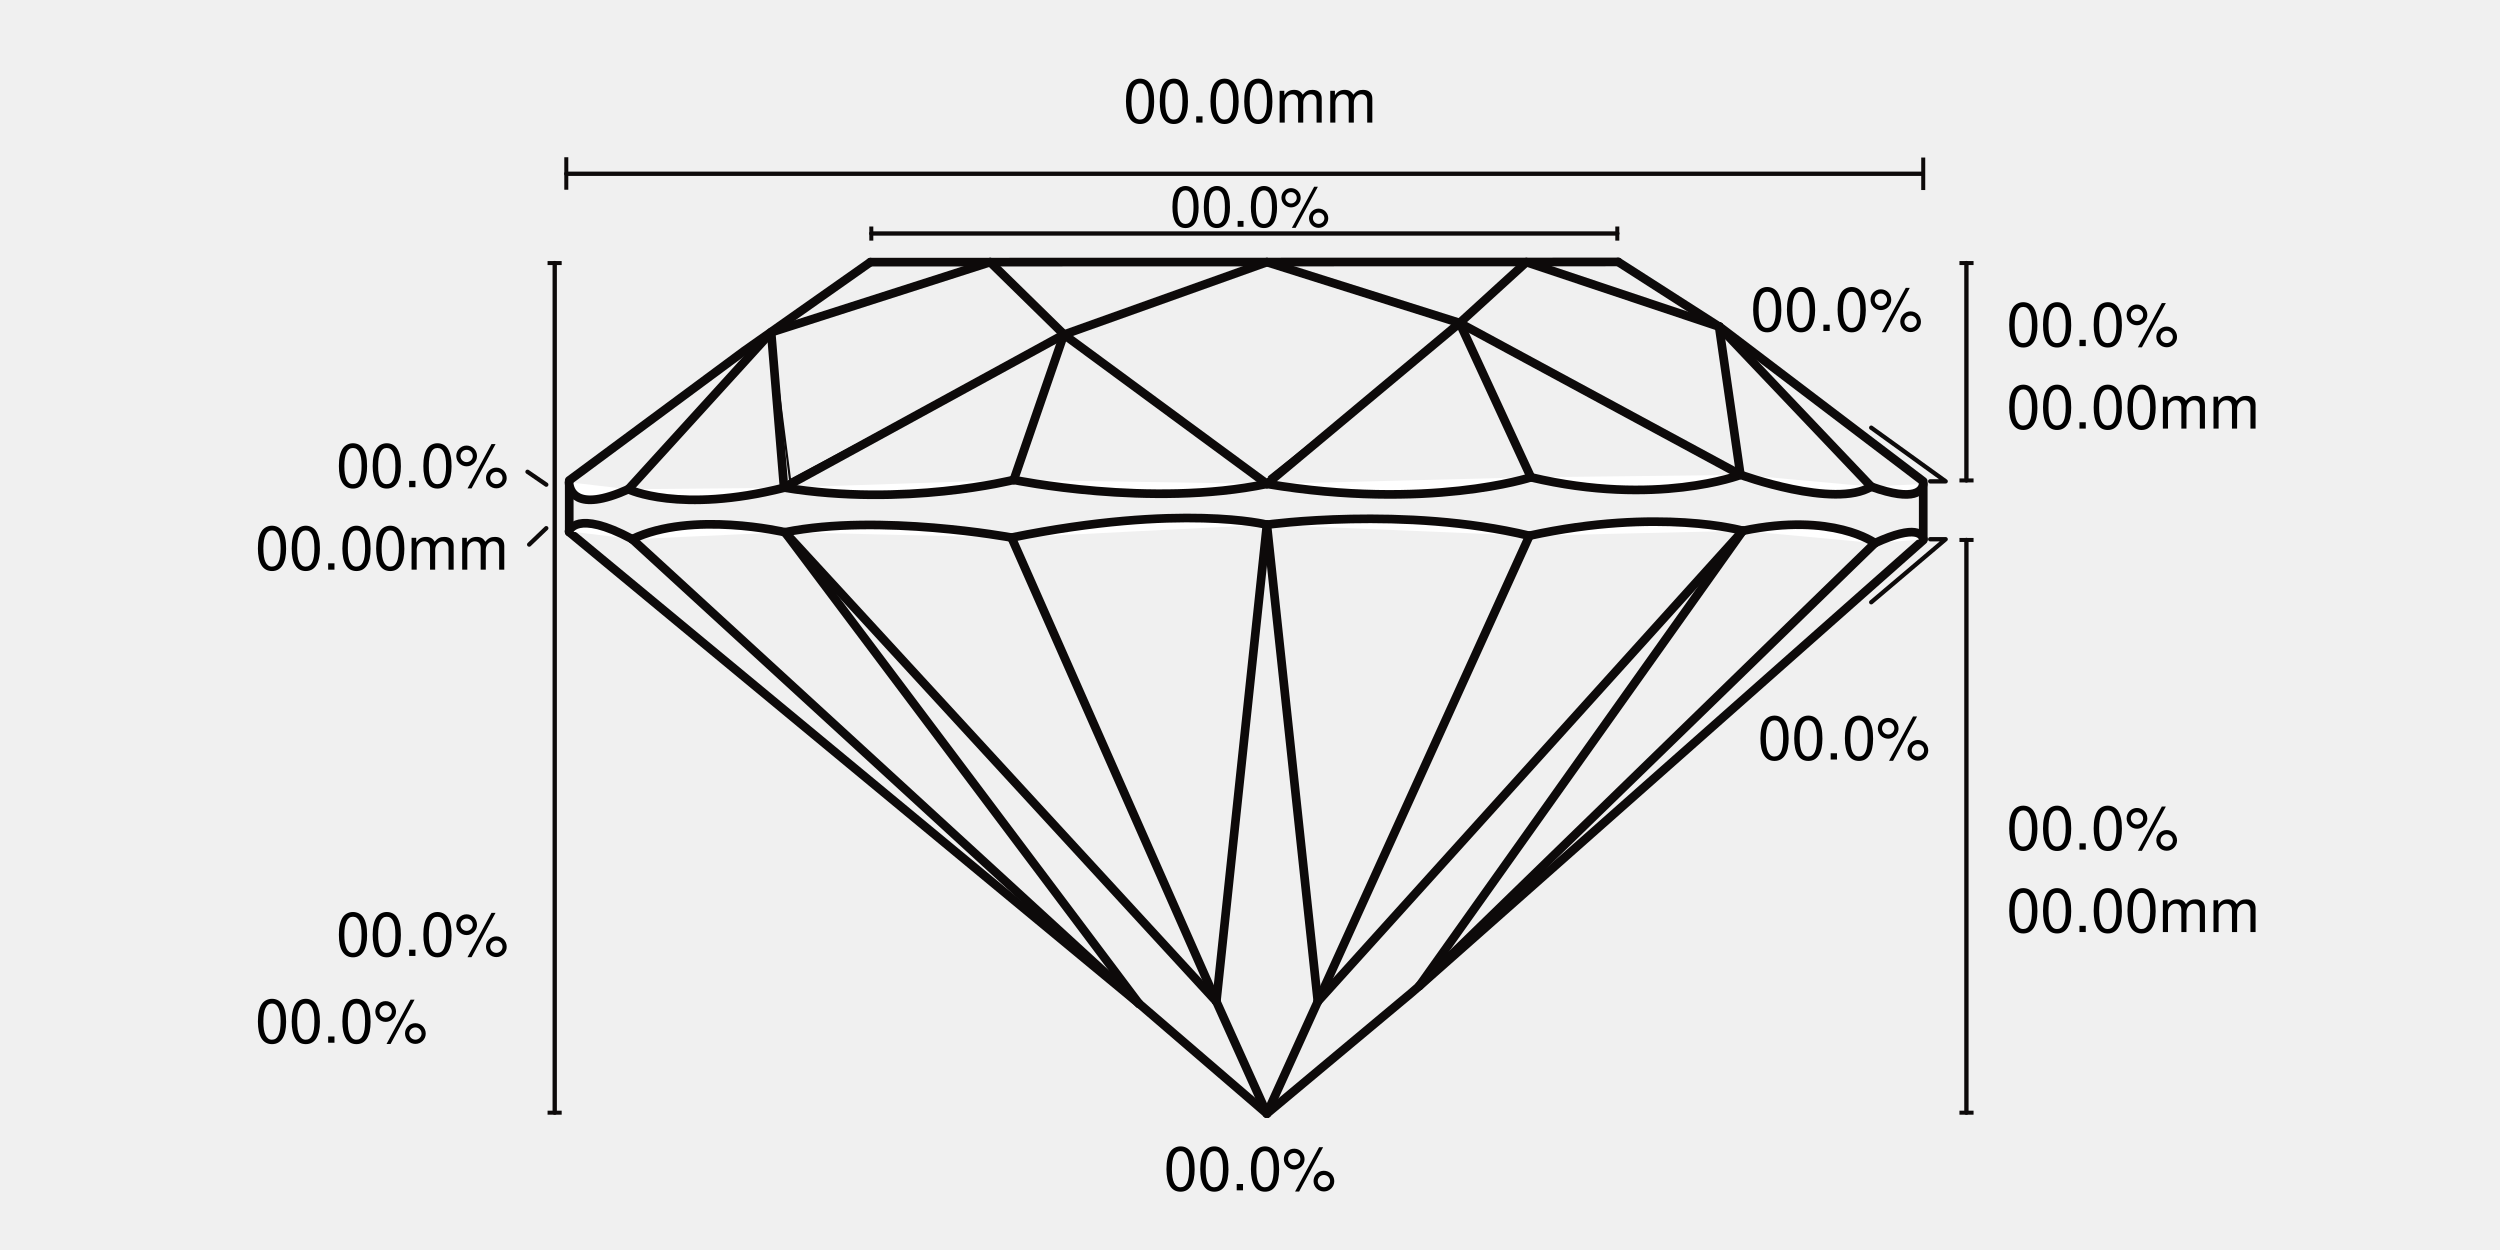
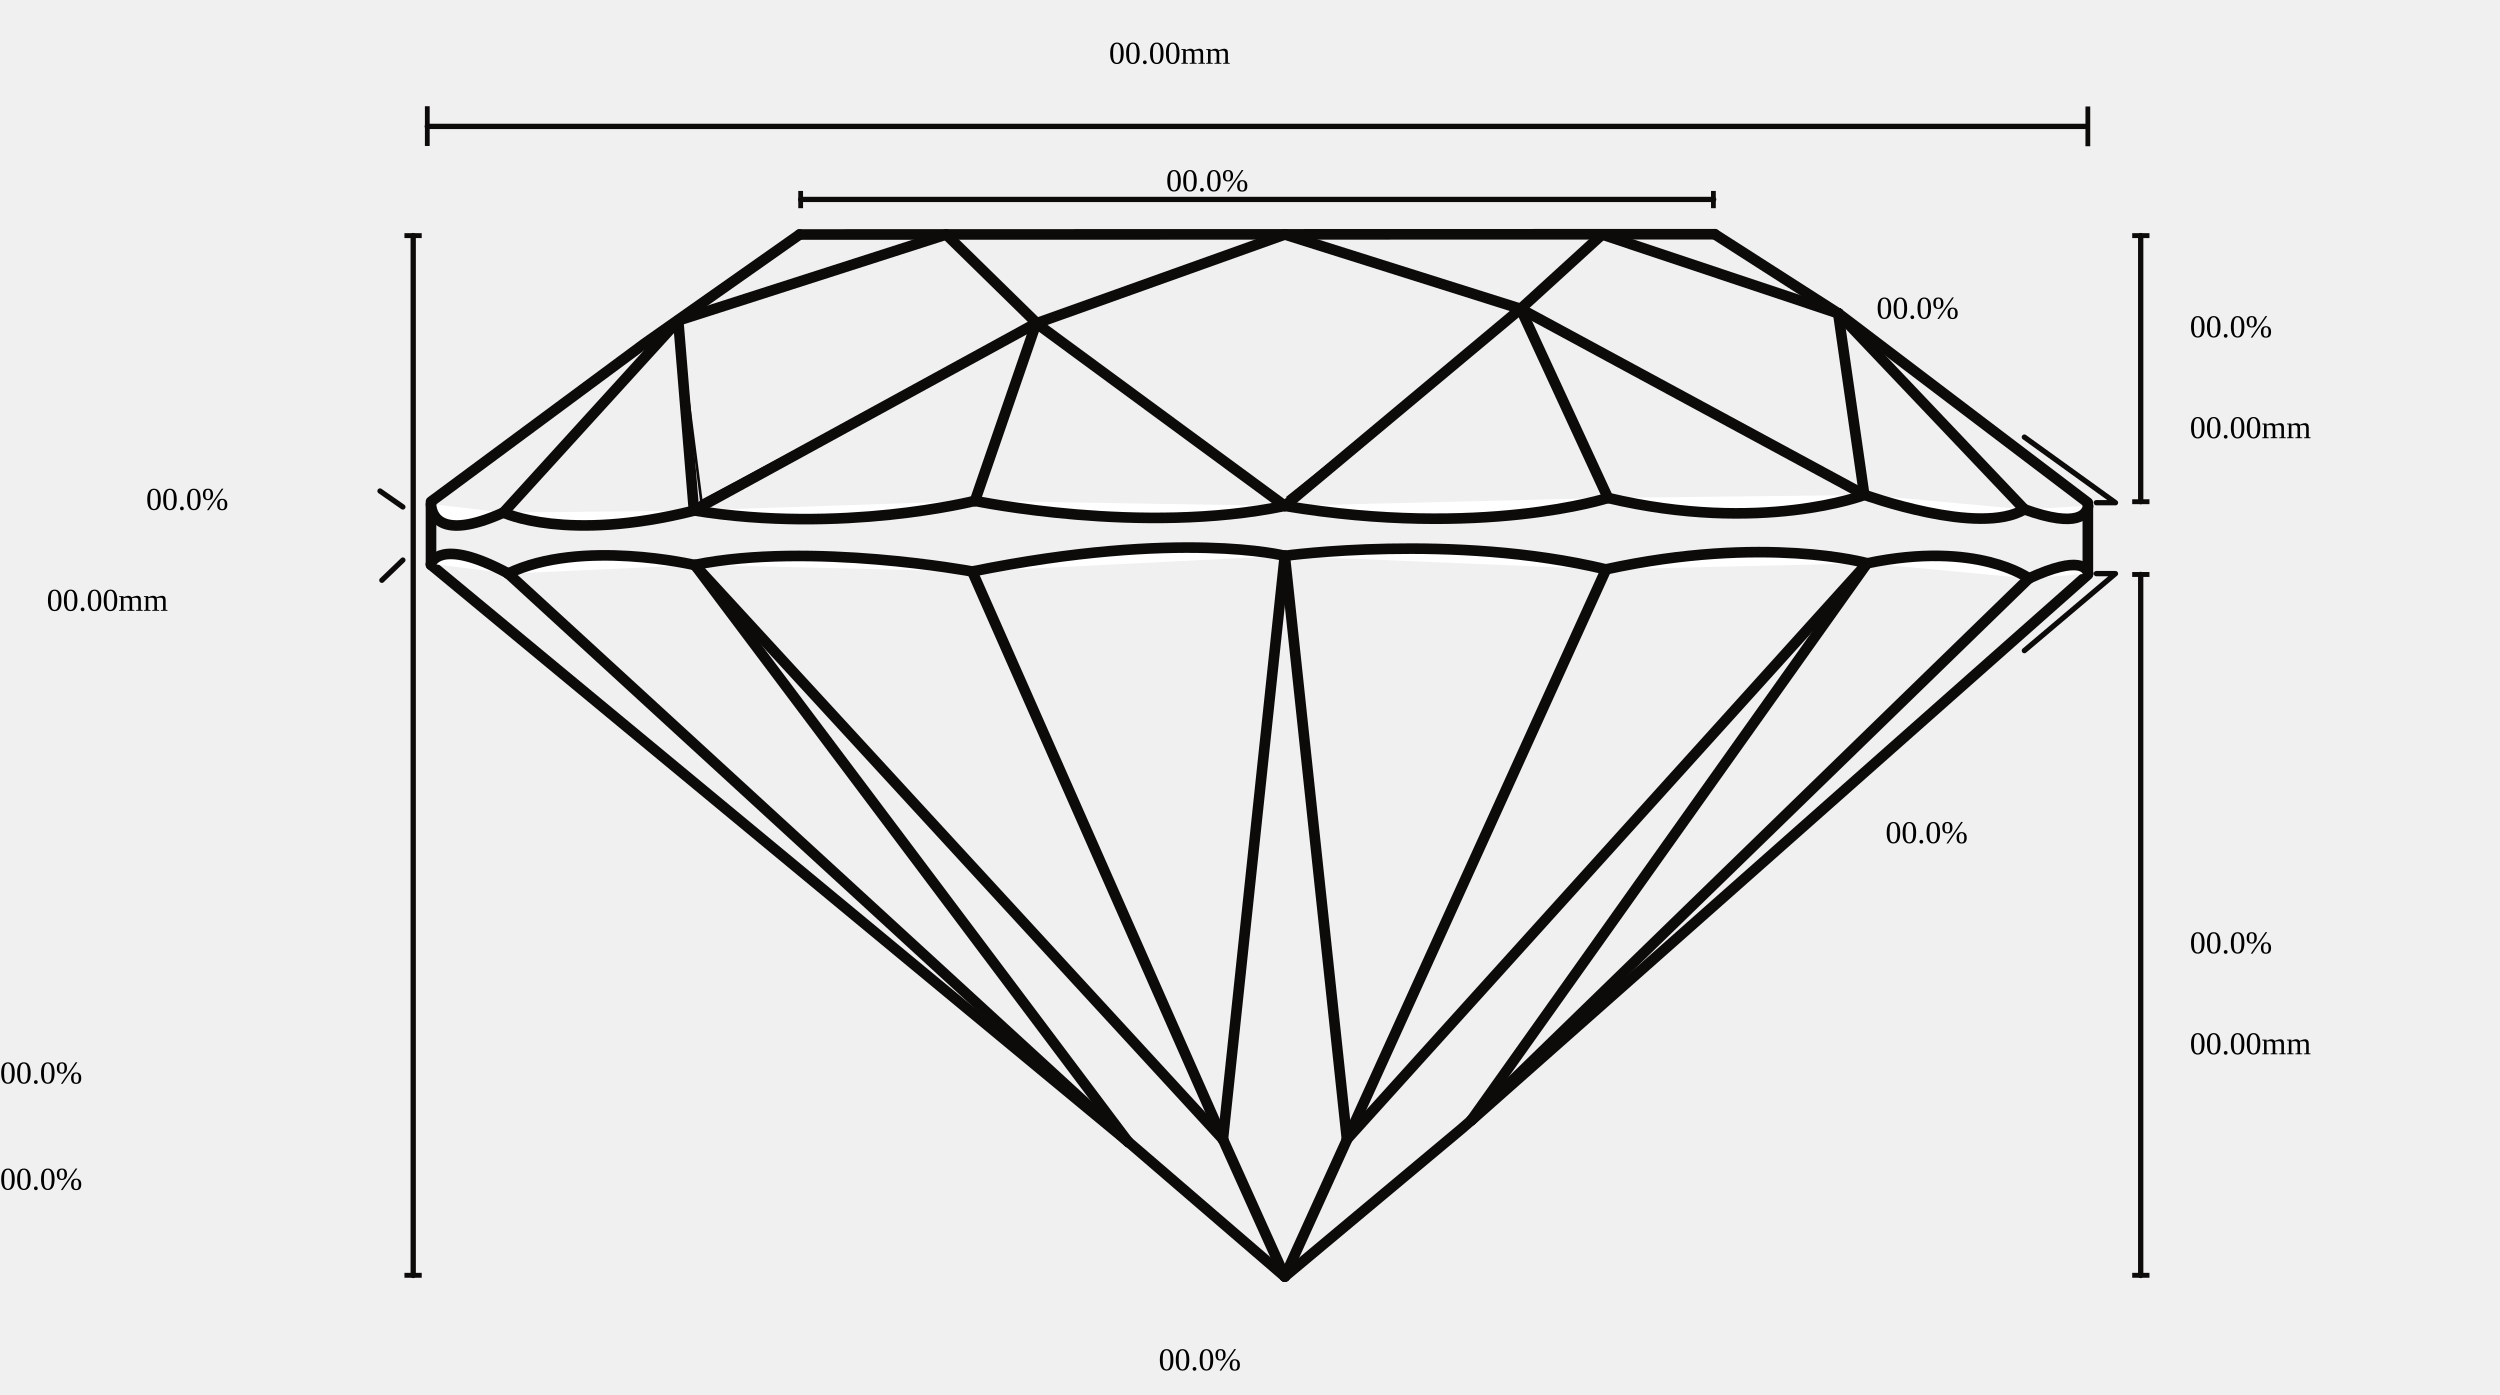
- <svg xmlns="http://www.w3.org/2000/svg" style="width:100%" version="1.1" id="Layer_1" x="0px" y="0px" viewBox="0 0 1152 576" enable-background="new 0 0 1152 576" xml:space="preserve">
-   <g>
-     <path id="svg_3" fill="#FFFFFF" stroke="#0D0A0A" stroke-miterlimit="10" d="M792.159,150.513" />
-     <line id="svg_4" fill="none" stroke="#0D0A0A" stroke-width="4" stroke-linecap="round" stroke-linejoin="round" stroke-miterlimit="10" x1="792.159" y1="150.513" x2="792.159" y2="150.513" />
-     <line id="svg_5" fill="none" stroke="#0D0A0A" stroke-miterlimit="10" x1="745.676" y1="120.71" x2="792.159" y2="150.513" />
-     <line id="svg_6" fill="none" stroke="#0D0A0A" stroke-width="4" stroke-linecap="round" stroke-linejoin="round" stroke-miterlimit="10" x1="745.676" y1="120.71" x2="792.159" y2="150.513" />
-     <path id="svg_7" fill="#FFFFFF" stroke="#0D0A0A" stroke-miterlimit="10" d="M886.226,248.475v-25.401V248.475z" />
-     <line id="svg_8" fill="none" stroke="#0D0A0A" stroke-width="4" stroke-linecap="round" stroke-linejoin="round" stroke-miterlimit="10" x1="886.226" y1="248.475" x2="886.226" y2="223.074" />
-     <polyline id="svg_9" fill="#FFFFFF" stroke="#0D0A0A" stroke-miterlimit="10" points="886.226,221.804    793.344,151.275 792.159,150.513  " />
-     <polyline id="svg_10" fill="none" stroke="#0D0A0A" stroke-width="4" stroke-linecap="round" stroke-linejoin="round" stroke-miterlimit="10" points="   886.226,221.804 793.344,151.275 792.159,150.513  " />
-     <polyline id="svg_11" fill="#FFFFFF" stroke="#0D0A0A" stroke-miterlimit="10" points="654.572,453.881    886.226,248.898 886.226,248.475  " />
-     <polyline id="svg_12" fill="none" stroke="#0D0A0A" stroke-width="4" stroke-linecap="round" stroke-linejoin="round" stroke-miterlimit="10" points="   654.572,453.881 886.226,248.898 886.226,248.475  " />
-     <polyline id="svg_13" fill="#FFFFFF" stroke="#0D0A0A" stroke-miterlimit="10" points="583.789,513.149    650.17,457.691 653.98,454.389  " />
-     <polyline id="svg_14" fill="none" stroke="#0D0A0A" stroke-width="4" stroke-linecap="round" stroke-linejoin="round" stroke-miterlimit="10" points="   583.789,513.149 650.17,457.691 653.98,454.389  " />
-     <path id="svg_15" fill="#FFFFFF" stroke="#0D0A0A" stroke-miterlimit="10" d="M886.226,223.074v-1.27V223.074z" />
-     <line id="svg_16" fill="none" stroke="#0D0A0A" stroke-linecap="round" stroke-linejoin="round" stroke-miterlimit="10" x1="886.226" y1="221.804" x2="886.226" y2="223.074" />
-     <path id="svg_17" fill="#FFFFFF" stroke="#0D0A0A" stroke-miterlimit="10" d="M262.303,222.228v-0.847V222.228z" />
-     <line id="svg_18" fill="none" stroke="#0D0A0A" stroke-linecap="round" stroke-linejoin="round" stroke-miterlimit="10" x1="262.303" y1="221.381" x2="262.303" y2="222.228" />
-     <polyline id="svg_19" fill="#FFFFFF" stroke="#0D0A0A" stroke-miterlimit="10" points="262.303,221.381    342.823,161.774 401.075,120.795  " />
-     <polyline id="svg_20" fill="none" stroke="#0D0A0A" stroke-width="4" stroke-linecap="round" stroke-linejoin="round" stroke-miterlimit="10" points="   262.303,221.381 342.823,161.774 401.075,120.795  " />
-     <path id="svg_21" fill="#FFFFFF" stroke="#0D0A0A" stroke-miterlimit="10" d="M262.303,244.834v-22.691V244.834z" />
-     <line id="svg_22" fill="none" stroke="#0D0A0A" stroke-width="4" stroke-linecap="round" stroke-linejoin="round" stroke-miterlimit="10" x1="262.303" y1="222.228" x2="262.303" y2="245.173" />
-     <polyline id="svg_23" fill="#FFFFFF" stroke="#0D0A0A" stroke-miterlimit="10" points="262.303,244.834    525.707,463.194 583.789,513.149  " />
-     <polyline id="svg_24" fill="none" stroke="#0D0A0A" stroke-width="4" stroke-linecap="round" stroke-linejoin="round" stroke-miterlimit="10" points="   262.303,245.173 525.707,463.194 583.789,513.149  " />
-     <path id="svg_27" fill="#FFFFFF" stroke="#0D0A0A" stroke-miterlimit="10" d="M792.159,150.513" />
-     <line id="svg_28" fill="none" stroke="#0D0A0A" stroke-width="4" stroke-linecap="round" stroke-linejoin="round" stroke-miterlimit="10" x1="792.159" y1="150.513" x2="792.159" y2="150.513" />
-     <path id="svg_31" fill="#FFFFFF" stroke="#0D0A0A" stroke-miterlimit="10" d="M792.159,150.513" />
-     <line id="svg_32" fill="none" stroke="#0D0A0A" stroke-width="4" stroke-linecap="round" stroke-linejoin="round" stroke-miterlimit="10" x1="792.159" y1="150.513" x2="792.159" y2="150.513" />
-     <path id="svg_33" fill="#FFFFFF" stroke="#0D0A0A" stroke-miterlimit="10" d="M401.075,120.795l344.601-0.085   L401.075,120.795z" />
-     <line id="svg_34" fill="none" stroke="#0D0A0A" stroke-width="4" stroke-linecap="round" stroke-linejoin="round" stroke-miterlimit="10" x1="745.676" y1="120.71" x2="401.075" y2="120.795" />
-     <path id="svg_35" fill="none" stroke="#0D0A0A" stroke-linecap="round" stroke-linejoin="round" stroke-miterlimit="10" d="   M401.075,120.795" />
-     <path id="svg_36" fill="none" stroke="#0D0A0A" stroke-width="4" stroke-linecap="round" stroke-linejoin="round" stroke-miterlimit="10" d="   M355.354,153.138" />
-     <path id="svg_37" fill="none" stroke="#0D0A0A" stroke-width="4" stroke-linecap="round" stroke-linejoin="round" stroke-miterlimit="10" d="   M355.354,153.138" />
-     <path id="svg_38" fill="none" stroke="#0D0A0A" stroke-linecap="round" stroke-linejoin="round" stroke-miterlimit="10" d="   M262.303,221.381" />
-     <path id="svg_41" fill="#FFFFFF" stroke="#0D0A0A" stroke-miterlimit="10" d="M262.303,221.381   c0,0,0,0.339,0,0.847" />
-     <path id="svg_42" fill="none" stroke="#0D0A0A" stroke-linecap="round" stroke-linejoin="round" stroke-miterlimit="10" d="   M262.303,221.381c0,0,0,0.339,0,0.847" />
-     <path id="svg_43" fill="#FFFFFF" stroke="#0D0A0A" stroke-miterlimit="10" d="M289.566,225.445   c-24.893,11.176-27.179,0.085-27.348-3.217" />
-     <path id="svg_44" fill="none" stroke="#0D0A0A" stroke-width="4" stroke-linecap="round" stroke-linejoin="round" stroke-miterlimit="10" d="   M289.566,225.445c-24.893,11.176-27.179,0.085-27.348-3.217" />
-     <path id="svg_45" fill="#FFFFFF" stroke="#0D0A0A" stroke-miterlimit="10" d="M289.566,225.445   c0,0,23.538,11.43,71.714-0.677" />
-     <path id="svg_46" fill="none" stroke="#0D0A0A" stroke-width="4" stroke-linecap="round" stroke-linejoin="round" stroke-miterlimit="10" d="   M289.566,225.445c0,0,23.538,11.43,71.714-0.677" />
-     <line id="svg_47" fill="none" stroke="#0D0A0A" stroke-miterlimit="10" x1="289.566" y1="225.445" x2="355.354" y2="153.138" />
-     <line id="svg_48" fill="none" stroke="#0D0A0A" stroke-width="4" stroke-linecap="round" stroke-linejoin="round" stroke-miterlimit="10" x1="289.566" y1="225.445" x2="355.354" y2="153.138" />
-     <line id="svg_49" fill="none" stroke="#0D0A0A" stroke-miterlimit="10" x1="364.075" y1="221.212" x2="490.231" y2="154.154" />
-     <line id="svg_50" fill="none" stroke="#0D0A0A" stroke-width="4" stroke-linecap="round" stroke-linejoin="round" stroke-miterlimit="10" x1="361.281" y1="224.683" x2="490.231" y2="154.154" />
-     <line id="svg_51" fill="none" stroke="#0D0A0A" stroke-miterlimit="10" x1="355.354" y1="153.138" x2="456.279" y2="120.795" />
-     <line id="svg_52" fill="none" stroke="#0D0A0A" stroke-width="4" stroke-linecap="round" stroke-linejoin="round" stroke-miterlimit="10" x1="355.354" y1="153.138" x2="456.279" y2="120.795" />
-     <line id="svg_53" fill="none" stroke="#0D0A0A" stroke-miterlimit="10" x1="355.354" y1="153.138" x2="364.075" y2="221.212" />
-     <line id="svg_54" fill="none" stroke="#0D0A0A" stroke-width="4" stroke-linecap="round" stroke-linejoin="round" stroke-miterlimit="10" x1="355.354" y1="153.138" x2="361.281" y2="224.683" />
-     <line id="svg_55" fill="none" stroke="#0D0A0A" stroke-width="4" stroke-linecap="round" stroke-linejoin="round" stroke-miterlimit="10" x1="490.146" y1="154.239" x2="583.789" y2="120.795" />
-     <line id="svg_56" fill="none" stroke="#0D0A0A" stroke-miterlimit="10" x1="490.231" y1="154.154" x2="490.061" y2="153.9" />
-     <line id="svg_57" fill="none" stroke="#0D0A0A" stroke-width="4" stroke-linecap="round" stroke-linejoin="round" stroke-miterlimit="10" x1="490.231" y1="154.154" x2="490.061" y2="153.9" />
-     <line id="svg_58" fill="none" stroke="#0D0A0A" stroke-miterlimit="10" x1="490.061" y1="153.9" x2="456.279" y2="120.795" />
-     <line id="svg_59" fill="none" stroke="#0D0A0A" stroke-width="4" stroke-linecap="round" stroke-linejoin="round" stroke-miterlimit="10" x1="490.061" y1="153.9" x2="456.279" y2="120.795" />
-     <line id="svg_60" fill="none" stroke="#0D0A0A" stroke-width="4" stroke-linecap="round" stroke-linejoin="round" stroke-miterlimit="10" x1="490.231" y1="154.154" x2="583.789" y2="222.99" />
-     <polyline id="svg_61" fill="#FFFFFF" stroke="#0D0A0A" stroke-miterlimit="10" points="672.183,149.751    671.845,150.598 584.552,219.941  " />
-     <line id="svg_62" fill="none" stroke="#0D0A0A" stroke-width="4" stroke-linecap="round" stroke-linejoin="round" stroke-miterlimit="10" x1="672.607" y1="148.82" x2="583.789" y2="222.99" />
-     <path id="svg_63" fill="#FFFFFF" stroke="#0D0A0A" stroke-miterlimit="10" d="M584.552,219.941" />
-     <path id="svg_64" fill="none" stroke="#0D0A0A" stroke-width="4" stroke-linecap="round" stroke-linejoin="round" stroke-miterlimit="10" d="   M584.552,219.941" />
-     <line id="svg_65" fill="none" stroke="#0D0A0A" stroke-miterlimit="10" x1="672.183" y1="149.751" x2="672.607" y2="148.82" />
-     <line id="svg_66" fill="none" stroke="#0D0A0A" stroke-width="4" stroke-linecap="round" stroke-linejoin="round" stroke-miterlimit="10" x1="672.607" y1="148.82" x2="583.789" y2="120.795" />
-     <path id="svg_67" fill="#FFFFFF" stroke="#0D0A0A" stroke-miterlimit="10" d="M583.789,222.99   c-53.765,11.176-116.673-1.863-116.673-1.863" />
-     <path id="svg_68" fill="none" stroke="#0D0A0A" stroke-width="4" stroke-linecap="round" stroke-linejoin="round" stroke-miterlimit="10" d="   M583.789,222.99c-53.765,11.176-116.673-1.863-116.673-1.863" />
-     <path id="svg_69" fill="#FFFFFF" stroke="#0D0A0A" stroke-miterlimit="10" d="M583.789,222.99" />
-     <path id="svg_70" fill="#FFFFFF" stroke="#0D0A0A" stroke-miterlimit="10" d="M361.281,224.683   c55.627,9.144,105.836-3.556,105.836-3.556" />
-     <path id="svg_71" fill="none" stroke="#0D0A0A" stroke-width="4" stroke-linecap="round" stroke-linejoin="round" stroke-miterlimit="10" d="   M361.281,224.683c55.627,9.144,105.836-3.556,105.836-3.556" />
-     <line id="svg_72" fill="none" stroke="#0D0A0A" stroke-miterlimit="10" x1="361.281" y1="224.683" x2="364.075" y2="221.212" />
-     <line id="svg_73" fill="none" stroke="#0D0A0A" stroke-width="4" stroke-linecap="round" stroke-linejoin="round" stroke-miterlimit="10" x1="490.231" y1="154.154" x2="467.116" y2="221.212" />
-     <path id="svg_74" fill="#FFFFFF" stroke="#0D0A0A" stroke-miterlimit="10" d="M583.789,222.99   c74.254,12.446,121.669-3.048,121.669-3.048" />
-     <path id="svg_75" fill="none" stroke="#0D0A0A" stroke-width="4" stroke-linecap="round" stroke-linejoin="round" stroke-miterlimit="10" d="   M583.789,222.99c74.254,12.446,121.669-3.048,121.669-3.048" />
-     <path id="svg_76" fill="#FFFFFF" stroke="#0D0A0A" stroke-miterlimit="10" d="M705.458,219.941   c57.744,13.716,96.522-1.101,96.522-1.101" />
-     <path id="svg_77" fill="none" stroke="#0D0A0A" stroke-width="4" stroke-linecap="round" stroke-linejoin="round" stroke-miterlimit="10" d="   M705.458,219.941c57.744,13.716,96.522-1.101,96.522-1.101" />
-     <line id="svg_78" fill="none" stroke="#0D0A0A" stroke-width="4" stroke-linecap="round" stroke-linejoin="round" stroke-miterlimit="10" x1="672.607" y1="148.82" x2="705.458" y2="219.941" />
-     <line id="svg_79" fill="none" stroke="#0D0A0A" stroke-miterlimit="10" x1="672.607" y1="148.82" x2="703.341" y2="120.795" />
-     <line id="svg_80" fill="none" stroke="#0D0A0A" stroke-width="4" stroke-linecap="round" stroke-linejoin="round" stroke-miterlimit="10" x1="672.607" y1="148.82" x2="703.341" y2="120.795" />
-     <line id="svg_81" fill="none" stroke="#0D0A0A" stroke-miterlimit="10" x1="672.607" y1="148.82" x2="801.98" y2="218.756" />
-     <line id="svg_82" fill="none" stroke="#0D0A0A" stroke-width="4" stroke-linecap="round" stroke-linejoin="round" stroke-miterlimit="10" x1="672.607" y1="148.82" x2="801.98" y2="218.756" />
-     <path id="svg_83" fill="#FFFFFF" stroke="#0D0A0A" stroke-miterlimit="10" d="M792.159,150.513" />
-     <line id="svg_84" fill="none" stroke="#0D0A0A" stroke-width="4" stroke-linecap="round" stroke-linejoin="round" stroke-miterlimit="10" x1="792.159" y1="150.513" x2="792.159" y2="150.513" />
-     <line id="svg_85" fill="none" stroke="#0D0A0A" stroke-miterlimit="10" x1="792.159" y1="150.513" x2="703.341" y2="120.795" />
-     <line id="svg_86" fill="none" stroke="#0D0A0A" stroke-width="4" stroke-linecap="round" stroke-linejoin="round" stroke-miterlimit="10" x1="792.159" y1="150.513" x2="703.341" y2="120.795" />
-     <path id="svg_87" fill="#FFFFFF" stroke="#0D0A0A" stroke-miterlimit="10" d="M801.98,218.756   c0,0,43.35,15.833,60.284,5.503" />
-     <path id="svg_88" fill="none" stroke="#0D0A0A" stroke-width="4" stroke-linecap="round" stroke-linejoin="round" stroke-miterlimit="10" d="   M801.98,218.756c0,0,43.35,15.833,60.284,5.503" />
-     <line id="svg_89" fill="none" stroke="#0D0A0A" stroke-miterlimit="10" x1="792.159" y1="150.513" x2="801.98" y2="218.756" />
-     <line id="svg_90" fill="none" stroke="#0D0A0A" stroke-width="4" stroke-linecap="round" stroke-linejoin="round" stroke-miterlimit="10" x1="792.159" y1="150.513" x2="801.98" y2="218.756" />
-     <path id="svg_91" fill="#FFFFFF" stroke="#0D0A0A" stroke-miterlimit="10" d="M792.159,150.513" />
-     <line id="svg_92" fill="none" stroke="#0D0A0A" stroke-width="4" stroke-linecap="round" stroke-linejoin="round" stroke-miterlimit="10" x1="792.159" y1="150.513" x2="792.159" y2="150.513" />
-     <path id="svg_93" fill="#FFFFFF" stroke="#0D0A0A" stroke-miterlimit="10" d="M792.159,150.513" />
-     <line id="svg_94" fill="none" stroke="#0D0A0A" stroke-width="4" stroke-linecap="round" stroke-linejoin="round" stroke-miterlimit="10" x1="792.159" y1="150.513" x2="792.159" y2="150.513" />
-     <path id="svg_95" fill="#FFFFFF" stroke="#0D0A0A" stroke-miterlimit="10" d="M862.264,224.26   c20.574,7.366,23.623,1.524,23.961-1.27" />
-     <path id="svg_96" fill="none" stroke="#0D0A0A" stroke-width="4" stroke-linecap="round" stroke-linejoin="round" stroke-miterlimit="10" d="   M862.264,224.26c20.574,7.366,23.623,1.524,23.961-1.27" />
-     <path id="svg_97" fill="#FFFFFF" stroke="#0D0A0A" stroke-miterlimit="10" d="M792.159,150.513" />
-     <line id="svg_98" fill="none" stroke="#0D0A0A" stroke-width="4" stroke-linecap="round" stroke-linejoin="round" stroke-miterlimit="10" x1="792.159" y1="150.513" x2="792.159" y2="150.513" />
-     <line id="svg_99" fill="none" stroke="#0D0A0A" stroke-miterlimit="10" x1="862.264" y1="224.26" x2="792.159" y2="150.513" />
-     <line id="svg_100" fill="none" stroke="#0D0A0A" stroke-width="4" stroke-linecap="round" stroke-linejoin="round" stroke-miterlimit="10" x1="862.264" y1="224.26" x2="792.159" y2="150.513" />
-     <path id="svg_101" fill="#FFFFFF" stroke="#0D0A0A" stroke-miterlimit="10" d="M863.958,250.253   c19.389-8.89,21.929-3.725,22.268-1.778" />
-     <path id="svg_102" fill="none" stroke="#0D0A0A" stroke-width="4" stroke-linecap="round" stroke-linejoin="round" stroke-miterlimit="10" d="   M863.958,250.253c19.389-8.89,21.929-3.725,22.268-1.778" />
-     <line id="svg_103" fill="none" stroke="#0D0A0A" stroke-miterlimit="10" x1="863.958" y1="250.253" x2="653.98" y2="454.389" />
-     <line id="svg_104" fill="none" stroke="#0D0A0A" stroke-width="4" stroke-linecap="round" stroke-linejoin="round" stroke-miterlimit="10" x1="863.958" y1="250.253" x2="653.98" y2="454.389" />
-     <path id="svg_105" fill="#FFFFFF" stroke="#0D0A0A" stroke-miterlimit="10" d="M863.958,250.253   c0,0-19.22-14.394-60.792-5.673" />
-     <path id="svg_106" fill="none" stroke="#0D0A0A" stroke-width="4" stroke-linecap="round" stroke-linejoin="round" stroke-miterlimit="10" d="   M863.958,250.253c0,0-19.22-14.394-60.792-5.673" />
-     <line id="svg_107" fill="none" stroke="#0D0A0A" stroke-miterlimit="10" x1="803.081" y1="244.58" x2="653.98" y2="454.389" />
-     <line id="svg_108" fill="none" stroke="#0D0A0A" stroke-width="4" stroke-linecap="round" stroke-linejoin="round" stroke-miterlimit="10" x1="803.081" y1="244.58" x2="653.98" y2="454.389" />
-     <line id="svg_109" fill="none" stroke="#0D0A0A" stroke-width="4" stroke-linecap="round" stroke-linejoin="round" stroke-miterlimit="10" x1="607.243" y1="461.501" x2="803.081" y2="244.58" />
-     <path id="svg_110" fill="#FFFFFF" stroke="#0D0A0A" stroke-miterlimit="10" d="M803.081,244.58   c0,0-38.355-10.838-98.385,2.286" />
-     <path id="svg_111" fill="none" stroke="#0D0A0A" stroke-width="4" stroke-linecap="round" stroke-linejoin="round" stroke-miterlimit="10" d="   M803.081,244.58c0,0-38.355-10.838-98.385,2.286" />
-     <line id="svg_112" fill="none" stroke="#0D0A0A" stroke-width="4" stroke-linecap="round" stroke-linejoin="round" stroke-miterlimit="10" x1="583.789" y1="513.149" x2="704.781" y2="246.866" />
-     <path id="svg_113" fill="#FFFFFF" stroke="#0D0A0A" stroke-miterlimit="10" d="M583.789,241.786   c0,0,63.332-8.721,120.907,5.08" />
-     <path id="svg_114" fill="none" stroke="#0D0A0A" stroke-width="4" stroke-linecap="round" stroke-linejoin="round" stroke-miterlimit="10" d="   M583.789,241.786c0,0,63.332-8.721,120.907,5.08" />
-     <line id="svg_115" fill="none" stroke="#0D0A0A" stroke-width="4" stroke-linecap="round" stroke-linejoin="round" stroke-miterlimit="10" x1="583.789" y1="241.786" x2="607.243" y2="461.501" />
-     <path id="svg_116" fill="#FFFFFF" stroke="#0D0A0A" stroke-miterlimit="10" d="M583.789,241.786   c0,0-39.117-9.991-117.689,5.927" />
-     <path id="svg_117" fill="none" stroke="#0D0A0A" stroke-width="4" stroke-linecap="round" stroke-linejoin="round" stroke-miterlimit="10" d="   M583.789,241.786c0,0-39.117-9.991-117.689,5.927" />
-     <line id="svg_118" fill="none" stroke="#0D0A0A" stroke-miterlimit="10" x1="583.789" y1="241.786" x2="560.506" y2="461.501" />
-     <line id="svg_119" fill="none" stroke="#0D0A0A" stroke-width="4" stroke-linecap="round" stroke-linejoin="round" stroke-miterlimit="10" x1="583.789" y1="241.786" x2="560.506" y2="461.501" />
-     <path id="svg_120" fill="#FFFFFF" stroke="#0D0A0A" stroke-miterlimit="10" d="M466.1,247.713   c0,0-59.268-11.261-102.872-2.455" />
-     <path id="svg_121" fill="none" stroke="#0D0A0A" stroke-width="4" stroke-linecap="round" stroke-linejoin="round" stroke-miterlimit="10" d="   M466.1,247.713c0,0-60.792-11.261-104.396-2.455" />
-     <line id="svg_122" fill="none" stroke="#0D0A0A" stroke-miterlimit="10" x1="466.1" y1="247.713" x2="560.506" y2="461.501" />
-     <line id="svg_123" fill="none" stroke="#0D0A0A" stroke-width="4" stroke-linecap="round" stroke-linejoin="round" stroke-miterlimit="10" x1="466.1" y1="247.713" x2="560.506" y2="461.501" />
-     <path id="svg_124" fill="none" stroke="#0D0A0A" stroke-width="4" stroke-linecap="round" stroke-linejoin="round" stroke-miterlimit="10" d="   M361.704,245.257" />
-     <line id="svg_125" fill="none" stroke="#0D0A0A" stroke-miterlimit="10" x1="560.506" y1="461.501" x2="583.789" y2="513.149" />
-     <line id="svg_126" fill="none" stroke="#0D0A0A" stroke-width="4" stroke-linecap="round" stroke-linejoin="round" stroke-miterlimit="10" x1="560.506" y1="461.501" x2="583.789" y2="513.149" />
-     <line id="svg_127" fill="none" stroke="#0D0A0A" stroke-width="4" stroke-linecap="round" stroke-linejoin="round" stroke-miterlimit="10" x1="361.704" y1="245.257" x2="560.506" y2="461.501" />
-     <line id="svg_128" fill="none" stroke="#0D0A0A" stroke-miterlimit="10" x1="361.704" y1="245.257" x2="524.945" y2="462.602" />
-     <line id="svg_129" fill="none" stroke="#0D0A0A" stroke-width="4" stroke-linecap="round" stroke-linejoin="round" stroke-miterlimit="10" x1="361.704" y1="245.257" x2="524.945" y2="462.602" />
-     <path id="svg_130" fill="#FFFFFF" stroke="#0D0A0A" stroke-miterlimit="10" d="M361.704,245.257   c0,0-42.927-10.076-70.444,3.217" />
-     <path id="svg_131" fill="none" stroke="#0D0A0A" stroke-width="4" stroke-linecap="round" stroke-linejoin="round" stroke-miterlimit="10" d="   M361.704,245.257c0,0-42.927-10.076-70.444,3.217" />
-     <path id="svg_132" fill="#FFFFFF" stroke="#0D0A0A" stroke-miterlimit="10" d="M291.26,248.39   c-26.078-13.97-29.041-3.556-29.041-3.556" />
-     <path id="svg_133" fill="none" stroke="#0D0A0A" stroke-width="4" stroke-linecap="round" stroke-linejoin="round" stroke-miterlimit="10" d="   M291.26,248.39c-26.078-13.97-29.041-3.556-29.041-3.556" />
-     <line id="svg_134" fill="none" stroke="#0D0A0A" stroke-miterlimit="10" x1="291.26" y1="248.39" x2="524.945" y2="462.602" />
-     <line id="svg_135" fill="none" stroke="#0D0A0A" stroke-width="4" stroke-linecap="round" stroke-linejoin="round" stroke-miterlimit="10" x1="291.26" y1="248.39" x2="524.945" y2="462.602" />
-     <line id="svg_136" fill="none" stroke="#0D0A0A" stroke-width="2" stroke-linecap="round" stroke-linejoin="round" x1="255.614" y1="121.218" x2="255.614" y2="512.725" />
-     <rect id="svg_137" x="252.82" y="120.795" fill="#EF4966" stroke="#0D0A0A" stroke-miterlimit="10" width="5.503" height="0.847" />
-     <rect id="svg_138" x="252.82" y="512.302" fill="#EF4966" stroke="#0D0A0A" stroke-miterlimit="10" width="5.503" height="0.847" />
-     <line id="svg_139" fill="none" stroke="#0D0A0A" stroke-width="2" stroke-linecap="round" stroke-linejoin="round" x1="906.123" y1="248.813" x2="906.123" y2="512.725" />
-     <rect id="svg_140" x="903.413" y="248.39" fill="#EF4966" stroke="#0D0A0A" stroke-miterlimit="10" width="5.503" height="0.847" />
-     <rect id="svg_141" x="903.413" y="512.302" fill="#EF4966" stroke="#0D0A0A" stroke-miterlimit="10" width="5.503" height="0.847" />
-     <line id="svg_142" fill="none" stroke="#0D0A0A" stroke-width="2" stroke-linecap="round" stroke-linejoin="round" x1="906.123" y1="121.218" x2="906.123" y2="221.381" />
-     <rect id="svg_143" x="903.413" y="120.795" fill="#EF4966" stroke="#0D0A0A" stroke-miterlimit="10" width="5.503" height="0.847" />
-     <rect id="svg_144" x="903.413" y="220.958" fill="#EF4966" stroke="#0D0A0A" stroke-miterlimit="10" width="5.503" height="0.847" />
-     <line id="svg_145" fill="none" stroke="#0D0A0A" stroke-width="2" stroke-linecap="round" stroke-linejoin="round" x1="401.498" y1="107.586" x2="745.252" y2="107.586" />
-     <rect id="svg_146" x="401.075" y="104.877" fill="#EF4966" stroke="#0D0A0A" stroke-miterlimit="10" width="0.847" height="5.503" />
-     <g>
-       <g>
-         <rect id="svg_147" x="744.829" y="104.877" fill="#EF4966" stroke="#0D0A0A" stroke-miterlimit="10" width="0.847" height="5.503" />
-       </g>
-     </g>
-     <g>
-       <g>
-         <line id="svg_188" fill="none" stroke="#0D0A0A" stroke-width="2" stroke-linecap="round" stroke-linejoin="round" x1="260.948" y1="80.069" x2="885.802" y2="80.069" />
-       </g>
-     </g>
-     <g>
-       <g>
-         <rect id="svg_189" x="260.525" y="72.957" fill="#010101" stroke="#0D0A0A" stroke-miterlimit="10" width="0.847" height="13.97" />
-       </g>
-     </g>
-     <line id="svg_253" fill="none" stroke="#0D0A0A" stroke-width="2" stroke-linecap="round" stroke-linejoin="round" stroke-miterlimit="10" x1="243.083" y1="217.401" x2="251.72" y2="223.328" />
-     <line id="svg_254" fill="none" stroke="#0D0A0A" stroke-width="2" stroke-linecap="round" stroke-linejoin="round" stroke-miterlimit="10" x1="243.845" y1="250.93" x2="251.72" y2="243.395" />
-     <polyline id="svg_255" fill="none" stroke="#0D0A0A" stroke-width="2" stroke-linecap="round" stroke-linejoin="round" stroke-miterlimit="10" points="   889.443,248.475 896.555,248.475 862.264,277.516  " />
-     <g>
-       <polyline id="svg_256" fill="none" stroke="#0D0A0A" stroke-width="2" stroke-linecap="round" stroke-linejoin="round" stroke-miterlimit="10" points="    889.443,221.804 896.555,221.804 862.264,197.081   " />
-     </g>
-     <g>
-       <g>
-         <rect id="svg_189_1_" x="885.802" y="73.094" fill="#010101" stroke="#0D0A0A" stroke-miterlimit="10" width="0.847" height="13.97" />
-       </g>
-     </g>
-     <text id="SVG_width_mm" xml:space="preserve" text-anchor="left" font-family="Helvetica, Arial, sans-serif" font-size="28" y="56.5" x="517.641" stroke-width="0" stroke="#000" fill="#000000">00.00mm</text>
-     <text id="SVG_table_pre" xml:space="preserve" text-anchor="left" font-family="Helvetica, Arial, sans-serif" font-size="26" y="104.5" x="539.133" stroke-width="0" stroke="#000" fill="#000000">00.0%</text>
-     <text id="SVG_crown_pre" xml:space="preserve" text-anchor="left" font-family="Helvetica, Arial, sans-serif" font-size="28" y="159.5" x="924.641" stroke-width="0" stroke="#000" fill="#000000">00.0%</text>
-     <text id="SVG_crown_mm" xml:space="preserve" text-anchor="left" font-family="Helvetica, Arial, sans-serif" font-size="28" y="197.5" x="924.641" stroke-width="0" stroke="#000" fill="#000000">00.00mm</text>
-     <text id="SVG_pavillion_pre" xml:space="preserve" text-anchor="left" font-family="Helvetica, Arial, sans-serif" font-size="28" y="391.5" x="924.641" stroke-width="0" stroke="#000" fill="#000000">00.0%</text>
-     <text id="SVG_pavillion_mm" xml:space="preserve" text-anchor="left" font-family="Helvetica, Arial, sans-serif" font-size="28" y="429.5" x="924.641" stroke-width="0" stroke="#000" fill="#000000">00.00mm</text>
-     <text id="SVG_girdle_pre" xml:space="preserve" text-anchor="left" font-family="Helvetica, Arial, sans-serif" font-size="28" y="224.5" x="154.953" stroke-width="0" stroke="#000" fill="#000000">00.0%</text>
-     <text id="SVG_girdle_mm" xml:space="preserve" text-anchor="left" font-family="Helvetica, Arial, sans-serif" font-size="28" y="262.5" x="117.641" stroke-width="0" stroke="#000" fill="#000000">00.00mm</text>
-     <text id="SVG_culet_mm" xml:space="preserve" text-anchor="left" font-family="Helvetica, Arial, sans-serif" font-size="28" y="548.5" x="536.297" stroke-width="0" stroke="#000" fill="#000000">00.0%</text>
-     <text id="SVG_crown_rounded" xml:space="preserve" text-anchor="left" font-family="Helvetica, Arial, sans-serif" font-size="28" y="152.5" x="806.641" stroke-width="0" stroke="#000" fill="#000000">00.0%</text>
-     <text id="SVG_pavillion_rounded" xml:space="preserve" text-anchor="left" font-family="Helvetica, Arial, sans-serif" font-size="28" y="350" x="810" stroke-width="0" stroke="#000" fill="#000000">00.0%</text>
-     <text id="SVG_total_depth_mm" xml:space="preserve" text-anchor="left" font-family="Helvetica, Arial, sans-serif" font-size="28" y="440.5" x="154.953" stroke-width="0" stroke="#000" fill="#000000">00.0%</text>
-     <text id="SVG_total_depth_per" xml:space="preserve" text-anchor="left" font-family="Helvetica, Arial, sans-serif" font-size="28" y="480.5" x="117.641" stroke-width="0" stroke="#000" fill="#000000">00.0%</text>
-   </g>
+ <svg xmlns="http://www.w3.org/2000/svg" id="Layer_1" data-name="Layer 1" viewBox="0 0 941.4 525.1">
+   <defs>
+     <style>.cls-1{fill:#fff;}.cls-1,.cls-2,.cls-3,.cls-4,.cls-5,.cls-6,.cls-7{stroke:#0d0a0a;}.cls-1,.cls-3,.cls-6,.cls-7{stroke-miterlimit:10;}.cls-2,.cls-3,.cls-4,.cls-5{fill:none;}.cls-2,.cls-4,.cls-5{stroke-linecap:round;stroke-linejoin:round;}.cls-2{stroke-width:4px;}.cls-5{stroke-width:2px;}.cls-6{fill:#ef4966;}.cls-7{fill:#010101;}.cls-8,.cls-9{isolation:isolate;font-family:ArialMT, Arial;}.cls-8{font-size:28px;}.cls-9{font-size:26px;}</style>
+   </defs>
+   <path id="svg_3" data-name="svg 3" class="cls-1" d="M692.2,118" />
+   <line id="svg_4" data-name="svg 4" class="cls-2" x1="692.2" y1="118" x2="692.2" y2="118" />
+   <line id="svg_5" data-name="svg 5" class="cls-3" x1="645.7" y1="88.2" x2="692.2" y2="118" />
+   <line id="svg_6" data-name="svg 6" class="cls-2" x1="645.7" y1="88.2" x2="692.2" y2="118" />
+   <path id="svg_7" data-name="svg 7" class="cls-1" d="M786.2,216v0Z" />
+   <line id="svg_8" data-name="svg 8" class="cls-2" x1="786.2" y1="216" x2="786.2" y2="190.6" />
+   <polyline id="svg_9" data-name="svg 9" class="cls-1" points="786.2 189.3 693.3 118.8 692.2 118" />
+   <polyline id="svg_10" data-name="svg 10" class="cls-2" points="786.2 189.3 693.3 118.8 692.2 118" />
+   <polyline id="svg_11" data-name="svg 11" class="cls-1" points="554.6 421.4 786.2 216.4 786.2 216" />
+   <polyline id="svg_12" data-name="svg 12" class="cls-2" points="554.6 421.4 786.2 216.4 786.2 216" />
+   <polyline id="svg_13" data-name="svg 13" class="cls-1" points="483.8 480.7 550.2 425.2 554 421.9" />
+   <polyline id="svg_14" data-name="svg 14" class="cls-2" points="483.8 480.7 550.2 425.2 554 421.9" />
+   <path id="svg_15" data-name="svg 15" class="cls-1" d="M786.2,190.6v0Z" />
+   <line id="svg_16" data-name="svg 16" class="cls-4" x1="786.2" y1="189.3" x2="786.2" y2="190.6" />
+   <path id="svg_17" data-name="svg 17" class="cls-1" d="M162.3,189.8v0Z" />
+   <line id="svg_18" data-name="svg 18" class="cls-4" x1="162.3" y1="188.9" x2="162.3" y2="189.8" />
+   <polyline id="svg_19" data-name="svg 19" class="cls-1" points="162.3 188.9 242.8 129.3 301.1 88.3" />
+   <polyline id="svg_20" data-name="svg 20" class="cls-2" points="162.3 188.9 242.8 129.3 301.1 88.3" />
+   <path id="svg_21" data-name="svg 21" class="cls-1" d="M162.3,212.4v0Z" />
+   <line id="svg_22" data-name="svg 22" class="cls-2" x1="162.3" y1="189.8" x2="162.3" y2="212.7" />
+   <polyline id="svg_23" data-name="svg 23" class="cls-1" points="162.3 212.4 425.7 430.7 483.8 480.7" />
+   <polyline id="svg_24" data-name="svg 24" class="cls-2" points="162.3 212.7 425.7 430.7 483.8 480.7" />
+   <path id="svg_27" data-name="svg 27" class="cls-1" d="M692.2,118" />
+   <line id="svg_28" data-name="svg 28" class="cls-2" x1="692.2" y1="118" x2="692.2" y2="118" />
+   <path id="svg_31" data-name="svg 31" class="cls-1" d="M692.2,118" />
+   <line id="svg_32" data-name="svg 32" class="cls-2" x1="692.2" y1="118" x2="692.2" y2="118" />
+   <path id="svg_33" data-name="svg 33" class="cls-1" d="M301.1,88.3h0Z" />
+   <line id="svg_34" data-name="svg 34" class="cls-2" x1="645.7" y1="88.2" x2="301.1" y2="88.3" />
+   <path id="svg_35" data-name="svg 35" class="cls-4" d="M301.1,88.3" />
+   <path id="svg_36" data-name="svg 36" class="cls-2" d="M255.4,120.7" />
+   <path id="svg_37" data-name="svg 37" class="cls-2" d="M255.4,120.7" />
+   <path id="svg_38" data-name="svg 38" class="cls-4" d="M162.3,188.9" />
+   <path id="svg_41" data-name="svg 41" class="cls-1" d="M162.3,188.9v.8" />
+   <path id="svg_42" data-name="svg 42" class="cls-4" d="M162.3,188.9v.8" />
+   <path id="svg_43" data-name="svg 43" class="cls-1" d="M189.6,193c-24.9,11.2-27.2.1-27.3-3.2" />
+   <path id="svg_44" data-name="svg 44" class="cls-2" d="M189.6,193c-24.9,11.2-27.2.1-27.3-3.2" />
+   <path id="svg_45" data-name="svg 45" class="cls-1" d="M189.6,193s23.5,11.4,71.7-.7" />
+   <path id="svg_46" data-name="svg 46" class="cls-2" d="M189.6,193s23.5,11.4,71.7-.7" />
+   <line id="svg_47" data-name="svg 47" class="cls-3" x1="189.6" y1="193" x2="255.4" y2="120.7" />
+   <line id="svg_48" data-name="svg 48" class="cls-2" x1="189.6" y1="193" x2="255.4" y2="120.7" />
+   <line id="svg_49" data-name="svg 49" class="cls-3" x1="264.1" y1="188.7" x2="390.2" y2="121.7" />
+   <line id="svg_50" data-name="svg 50" class="cls-2" x1="261.3" y1="192.2" x2="390.2" y2="121.7" />
+   <line id="svg_51" data-name="svg 51" class="cls-3" x1="255.4" y1="120.7" x2="356.3" y2="88.3" />
+   <line id="svg_52" data-name="svg 52" class="cls-2" x1="255.4" y1="120.7" x2="356.3" y2="88.3" />
+   <line id="svg_53" data-name="svg 53" class="cls-3" x1="255.4" y1="120.7" x2="264.1" y2="188.7" />
+   <line id="svg_54" data-name="svg 54" class="cls-2" x1="255.4" y1="120.7" x2="261.3" y2="192.2" />
+   <line id="svg_55" data-name="svg 55" class="cls-2" x1="390.1" y1="121.8" x2="483.8" y2="88.3" />
+   <line id="svg_56" data-name="svg 56" class="cls-3" x1="390.2" y1="121.7" x2="390.1" y2="121.4" />
+   <line id="svg_57" data-name="svg 57" class="cls-2" x1="390.2" y1="121.7" x2="390.1" y2="121.4" />
+   <line id="svg_58" data-name="svg 58" class="cls-3" x1="390.1" y1="121.4" x2="356.3" y2="88.3" />
+   <line id="svg_59" data-name="svg 59" class="cls-2" x1="390.1" y1="121.4" x2="356.3" y2="88.3" />
+   <line id="svg_60" data-name="svg 60" class="cls-2" x1="390.2" y1="121.7" x2="483.8" y2="190.5" />
+   <polyline id="svg_61" data-name="svg 61" class="cls-1" points="572.2 117.3 571.8 118.1 484.6 187.5" />
+   <line id="svg_62" data-name="svg 62" class="cls-2" x1="572.6" y1="116.3" x2="483.8" y2="190.5" />
+   <path id="svg_63" data-name="svg 63" class="cls-1" d="M484.6,187.5" />
+   <path id="svg_64" data-name="svg 64" class="cls-2" d="M484.6,187.5" />
+   <line id="svg_65" data-name="svg 65" class="cls-3" x1="572.2" y1="117.3" x2="572.6" y2="116.3" />
+   <line id="svg_66" data-name="svg 66" class="cls-2" x1="572.6" y1="116.3" x2="483.8" y2="88.3" />
+   <path id="svg_67" data-name="svg 67" class="cls-1" d="M483.8,190.5c-53.8,11.2-116.7-1.9-116.7-1.9" />
+   <path id="svg_68" data-name="svg 68" class="cls-2" d="M483.8,190.5c-53.8,11.2-116.7-1.9-116.7-1.9" />
+   <path id="svg_69" data-name="svg 69" class="cls-1" d="M483.8,190.5" />
+   <path id="svg_70" data-name="svg 70" class="cls-1" d="M261.3,192.2c55.6,9.1,105.8-3.6,105.8-3.6" />
+   <path id="svg_71" data-name="svg 71" class="cls-2" d="M261.3,192.2c55.6,9.1,105.8-3.6,105.8-3.6" />
+   <line id="svg_72" data-name="svg 72" class="cls-3" x1="261.3" y1="192.2" x2="264.1" y2="188.7" />
+   <line id="svg_73" data-name="svg 73" class="cls-2" x1="390.2" y1="121.7" x2="367.1" y2="188.7" />
+   <path id="svg_74" data-name="svg 74" class="cls-1" d="M483.8,190.5c74.3,12.4,121.7-3,121.7-3" />
+   <path id="svg_75" data-name="svg 75" class="cls-2" d="M483.8,190.5c74.3,12.4,121.7-3,121.7-3" />
+   <path id="svg_76" data-name="svg 76" class="cls-1" d="M605.5,187.5c57.7,13.7,96.5-1.1,96.5-1.1" />
+   <path id="svg_77" data-name="svg 77" class="cls-2" d="M605.5,187.5c57.7,13.7,96.5-1.1,96.5-1.1" />
+   <line id="svg_78" data-name="svg 78" class="cls-2" x1="572.6" y1="116.3" x2="605.5" y2="187.5" />
+   <line id="svg_79" data-name="svg 79" class="cls-3" x1="572.6" y1="116.3" x2="603.3" y2="88.3" />
+   <line id="svg_80" data-name="svg 80" class="cls-2" x1="572.6" y1="116.3" x2="603.3" y2="88.3" />
+   <line id="svg_81" data-name="svg 81" class="cls-3" x1="572.6" y1="116.3" x2="702" y2="186.3" />
+   <line id="svg_82" data-name="svg 82" class="cls-2" x1="572.6" y1="116.3" x2="702" y2="186.3" />
+   <path id="svg_83" data-name="svg 83" class="cls-1" d="M692.2,118" />
+   <line id="svg_84" data-name="svg 84" class="cls-2" x1="692.2" y1="118" x2="692.2" y2="118" />
+   <line id="svg_85" data-name="svg 85" class="cls-3" x1="692.2" y1="118" x2="603.3" y2="88.3" />
+   <line id="svg_86" data-name="svg 86" class="cls-2" x1="692.2" y1="118" x2="603.3" y2="88.3" />
+   <path id="svg_87" data-name="svg 87" class="cls-1" d="M702,186.3s43.4,15.8,60.3,5.5" />
+   <path id="svg_88" data-name="svg 88" class="cls-2" d="M702,186.3s43.4,15.8,60.3,5.5" />
+   <line id="svg_89" data-name="svg 89" class="cls-3" x1="692.2" y1="118" x2="702" y2="186.3" />
+   <line id="svg_90" data-name="svg 90" class="cls-2" x1="692.2" y1="118" x2="702" y2="186.3" />
+   <path id="svg_91" data-name="svg 91" class="cls-1" d="M692.2,118" />
+   <line id="svg_92" data-name="svg 92" class="cls-2" x1="692.2" y1="118" x2="692.2" y2="118" />
+   <path id="svg_93" data-name="svg 93" class="cls-1" d="M692.2,118" />
+   <line id="svg_94" data-name="svg 94" class="cls-2" x1="692.2" y1="118" x2="692.2" y2="118" />
+   <path id="svg_95" data-name="svg 95" class="cls-1" d="M762.3,191.8c20.6,7.4,23.6,1.5,24-1.3" />
+   <path id="svg_96" data-name="svg 96" class="cls-2" d="M762.3,191.8c20.6,7.4,23.6,1.5,24-1.3" />
+   <path id="svg_97" data-name="svg 97" class="cls-1" d="M692.2,118" />
+   <line id="svg_98" data-name="svg 98" class="cls-2" x1="692.2" y1="118" x2="692.2" y2="118" />
+   <line id="svg_99" data-name="svg 99" class="cls-3" x1="762.3" y1="191.8" x2="692.2" y2="118" />
+   <line id="svg_100" data-name="svg 100" class="cls-2" x1="762.3" y1="191.8" x2="692.2" y2="118" />
+   <path id="svg_101" data-name="svg 101" class="cls-1" d="M764,217.8c19.4-8.9,21.9-3.7,22.3-1.8" />
+   <path id="svg_102" data-name="svg 102" class="cls-2" d="M764,217.8c19.4-8.9,21.9-3.7,22.3-1.8" />
+   <line id="svg_103" data-name="svg 103" class="cls-3" x1="764" y1="217.8" x2="554" y2="421.9" />
+   <line id="svg_104" data-name="svg 104" class="cls-2" x1="764" y1="217.8" x2="554" y2="421.9" />
+   <path id="svg_105" data-name="svg 105" class="cls-1" d="M764,217.8s-19.2-14.4-60.8-5.7" />
+   <path id="svg_106" data-name="svg 106" class="cls-2" d="M764,217.8s-19.2-14.4-60.8-5.7" />
+   <line id="svg_107" data-name="svg 107" class="cls-3" x1="703.1" y1="212.1" x2="554" y2="421.9" />
+   <line id="svg_108" data-name="svg 108" class="cls-2" x1="703.1" y1="212.1" x2="554" y2="421.9" />
+   <line id="svg_109" data-name="svg 109" class="cls-2" x1="507.2" y1="429" x2="703.1" y2="212.1" />
+   <path id="svg_110" data-name="svg 110" class="cls-1" d="M703.1,212.1s-38.4-10.8-98.4,2.3" />
+   <path id="svg_111" data-name="svg 111" class="cls-2" d="M703.1,212.1s-38.4-10.8-98.4,2.3" />
+   <line id="svg_112" data-name="svg 112" class="cls-2" x1="483.8" y1="480.7" x2="604.8" y2="214.4" />
+   <path id="svg_113" data-name="svg 113" class="cls-1" d="M483.8,209.3s63.3-8.7,120.9,5.1" />
+   <path id="svg_114" data-name="svg 114" class="cls-2" d="M483.8,209.3s63.3-8.7,120.9,5.1" />
+   <line id="svg_115" data-name="svg 115" class="cls-2" x1="483.8" y1="209.3" x2="507.2" y2="429" />
+   <path id="svg_116" data-name="svg 116" class="cls-1" d="M483.8,209.3s-39.1-10-117.7,5.9" />
+   <path id="svg_117" data-name="svg 117" class="cls-2" d="M483.8,209.3s-39.1-10-117.7,5.9" />
+   <line id="svg_118" data-name="svg 118" class="cls-3" x1="483.8" y1="209.3" x2="460.5" y2="429" />
+   <line id="svg_119" data-name="svg 119" class="cls-2" x1="483.8" y1="209.3" x2="460.5" y2="429" />
+   <path id="svg_120" data-name="svg 120" class="cls-1" d="M366.1,215.2s-59.3-11.3-102.9-2.5" />
+   <path id="svg_121" data-name="svg 121" class="cls-2" d="M366.1,215.2s-60.8-11.3-104.4-2.5" />
+   <line id="svg_122" data-name="svg 122" class="cls-3" x1="366.1" y1="215.2" x2="460.5" y2="429" />
+   <line id="svg_123" data-name="svg 123" class="cls-2" x1="366.1" y1="215.2" x2="460.5" y2="429" />
+   <path id="svg_124" data-name="svg 124" class="cls-2" d="M261.7,212.8" />
+   <line id="svg_125" data-name="svg 125" class="cls-3" x1="460.5" y1="429" x2="483.8" y2="480.7" />
+   <line id="svg_126" data-name="svg 126" class="cls-2" x1="460.5" y1="429" x2="483.8" y2="480.7" />
+   <line id="svg_127" data-name="svg 127" class="cls-2" x1="261.7" y1="212.8" x2="460.5" y2="429" />
+   <line id="svg_128" data-name="svg 128" class="cls-3" x1="261.7" y1="212.8" x2="424.9" y2="430.1" />
+   <line id="svg_129" data-name="svg 129" class="cls-2" x1="261.7" y1="212.8" x2="424.9" y2="430.1" />
+   <path id="svg_130" data-name="svg 130" class="cls-1" d="M261.7,212.8s-42.9-10.1-70.4,3.2" />
+   <path id="svg_131" data-name="svg 131" class="cls-2" d="M261.7,212.8s-42.9-10.1-70.4,3.2" />
+   <path id="svg_132" data-name="svg 132" class="cls-1" d="M191.3,215.9c-26.1-14-29-3.6-29-3.6" />
+   <path id="svg_133" data-name="svg 133" class="cls-2" d="M191.3,215.9c-26.1-14-29-3.6-29-3.6" />
+   <line id="svg_134" data-name="svg 134" class="cls-3" x1="191.3" y1="215.9" x2="424.9" y2="430.1" />
+   <line id="svg_135" data-name="svg 135" class="cls-2" x1="191.3" y1="215.9" x2="424.9" y2="430.1" />
+   <line id="svg_136" data-name="svg 136" class="cls-5" x1="155.6" y1="88.7" x2="155.6" y2="480.3" />
+   <rect id="svg_137" data-name="svg 137" class="cls-6" x="152.8" y="88.3" width="5.5" height="0.85" />
+   <rect id="svg_138" data-name="svg 138" class="cls-6" x="152.8" y="479.8" width="5.5" height="0.85" />
+   <line id="svg_139" data-name="svg 139" class="cls-5" x1="806.1" y1="216.3" x2="806.1" y2="480.3" />
+   <rect id="svg_140" data-name="svg 140" class="cls-6" x="803.4" y="215.9" width="5.5" height="0.85" />
+   <rect id="svg_141" data-name="svg 141" class="cls-6" x="803.4" y="479.8" width="5.5" height="0.85" />
+   <line id="svg_142" data-name="svg 142" class="cls-5" x1="806.1" y1="88.7" x2="806.1" y2="188.9" />
+   <rect id="svg_143" data-name="svg 143" class="cls-6" x="803.4" y="88.3" width="5.5" height="0.85" />
+   <rect id="svg_144" data-name="svg 144" class="cls-6" x="803.4" y="188.5" width="5.5" height="0.85" />
+   <line id="svg_145" data-name="svg 145" class="cls-5" x1="301.5" y1="75.1" x2="645.3" y2="75.1" />
+   <rect id="svg_146" data-name="svg 146" class="cls-6" x="301.1" y="72.4" width="0.8" height="5.5" />
+   <rect id="svg_147" data-name="svg 147" class="cls-6" x="644.8" y="72.4" width="0.8" height="5.5" />
+   <line id="svg_188" data-name="svg 188" class="cls-5" x1="160.9" y1="47.6" x2="785.8" y2="47.6" />
+   <rect id="svg_189" data-name="svg 189" class="cls-7" x="160.5" y="40.5" width="0.8" height="13.97" />
+   <line id="svg_253" data-name="svg 253" class="cls-5" x1="143.1" y1="184.9" x2="151.7" y2="190.9" />
+   <line id="svg_254" data-name="svg 254" class="cls-5" x1="143.8" y1="218.5" x2="151.7" y2="210.9" />
+   <polyline id="svg_255" data-name="svg 255" class="cls-5" points="789.4 216 796.6 216 762.3 245" />
+   <polyline id="svg_256" data-name="svg 256" class="cls-5" points="789.4 189.3 796.6 189.3 762.3 164.6" />
+   <rect id="svg_189-2" data-name="svg 189" class="cls-7" x="785.8" y="40.6" width="0.8" height="13.97" />
+   <text id="SVG_width_mm" transform="translate(417.6 24)">00.00mm</text>
+   <text id="SVG_table_pre" transform="translate(439.1 72)">00.0%</text>
+   <text id="SVG_crown_pre" transform="translate(824.6 127)">00.0%</text>
+   <text id="SVG_crown_mm" transform="translate(824.6 165)">00.00mm</text>
+   <text id="SVG_pavillion_pre" transform="translate(824.6 359)">00.0%</text>
+   <text id="SVG_pavillion_mm" transform="translate(824.6 397)">00.00mm</text>
+   <text id="SVG_girdle_pre" transform="translate(55 192)">00.0%</text>
+   <text id="SVG_girdle_mm" transform="translate(17.6 230)">00.00mm</text>
+   <text id="SVG_culet_mm" transform="translate(436.3 516)">00.0%</text>
+   <text id="SVG_crown_rounded" transform="translate(706.6 120)">00.0%</text>
+   <text id="SVG_pavillion_rounded" transform="translate(710 317.5)">00.0%</text>
+   <text id="SVG_total_depth_per" transform="translate(0 408)">00.0%</text>
+   <text id="SVG_total_depth_mm" transform="translate(0 448)">00.0%</text>
</svg>
